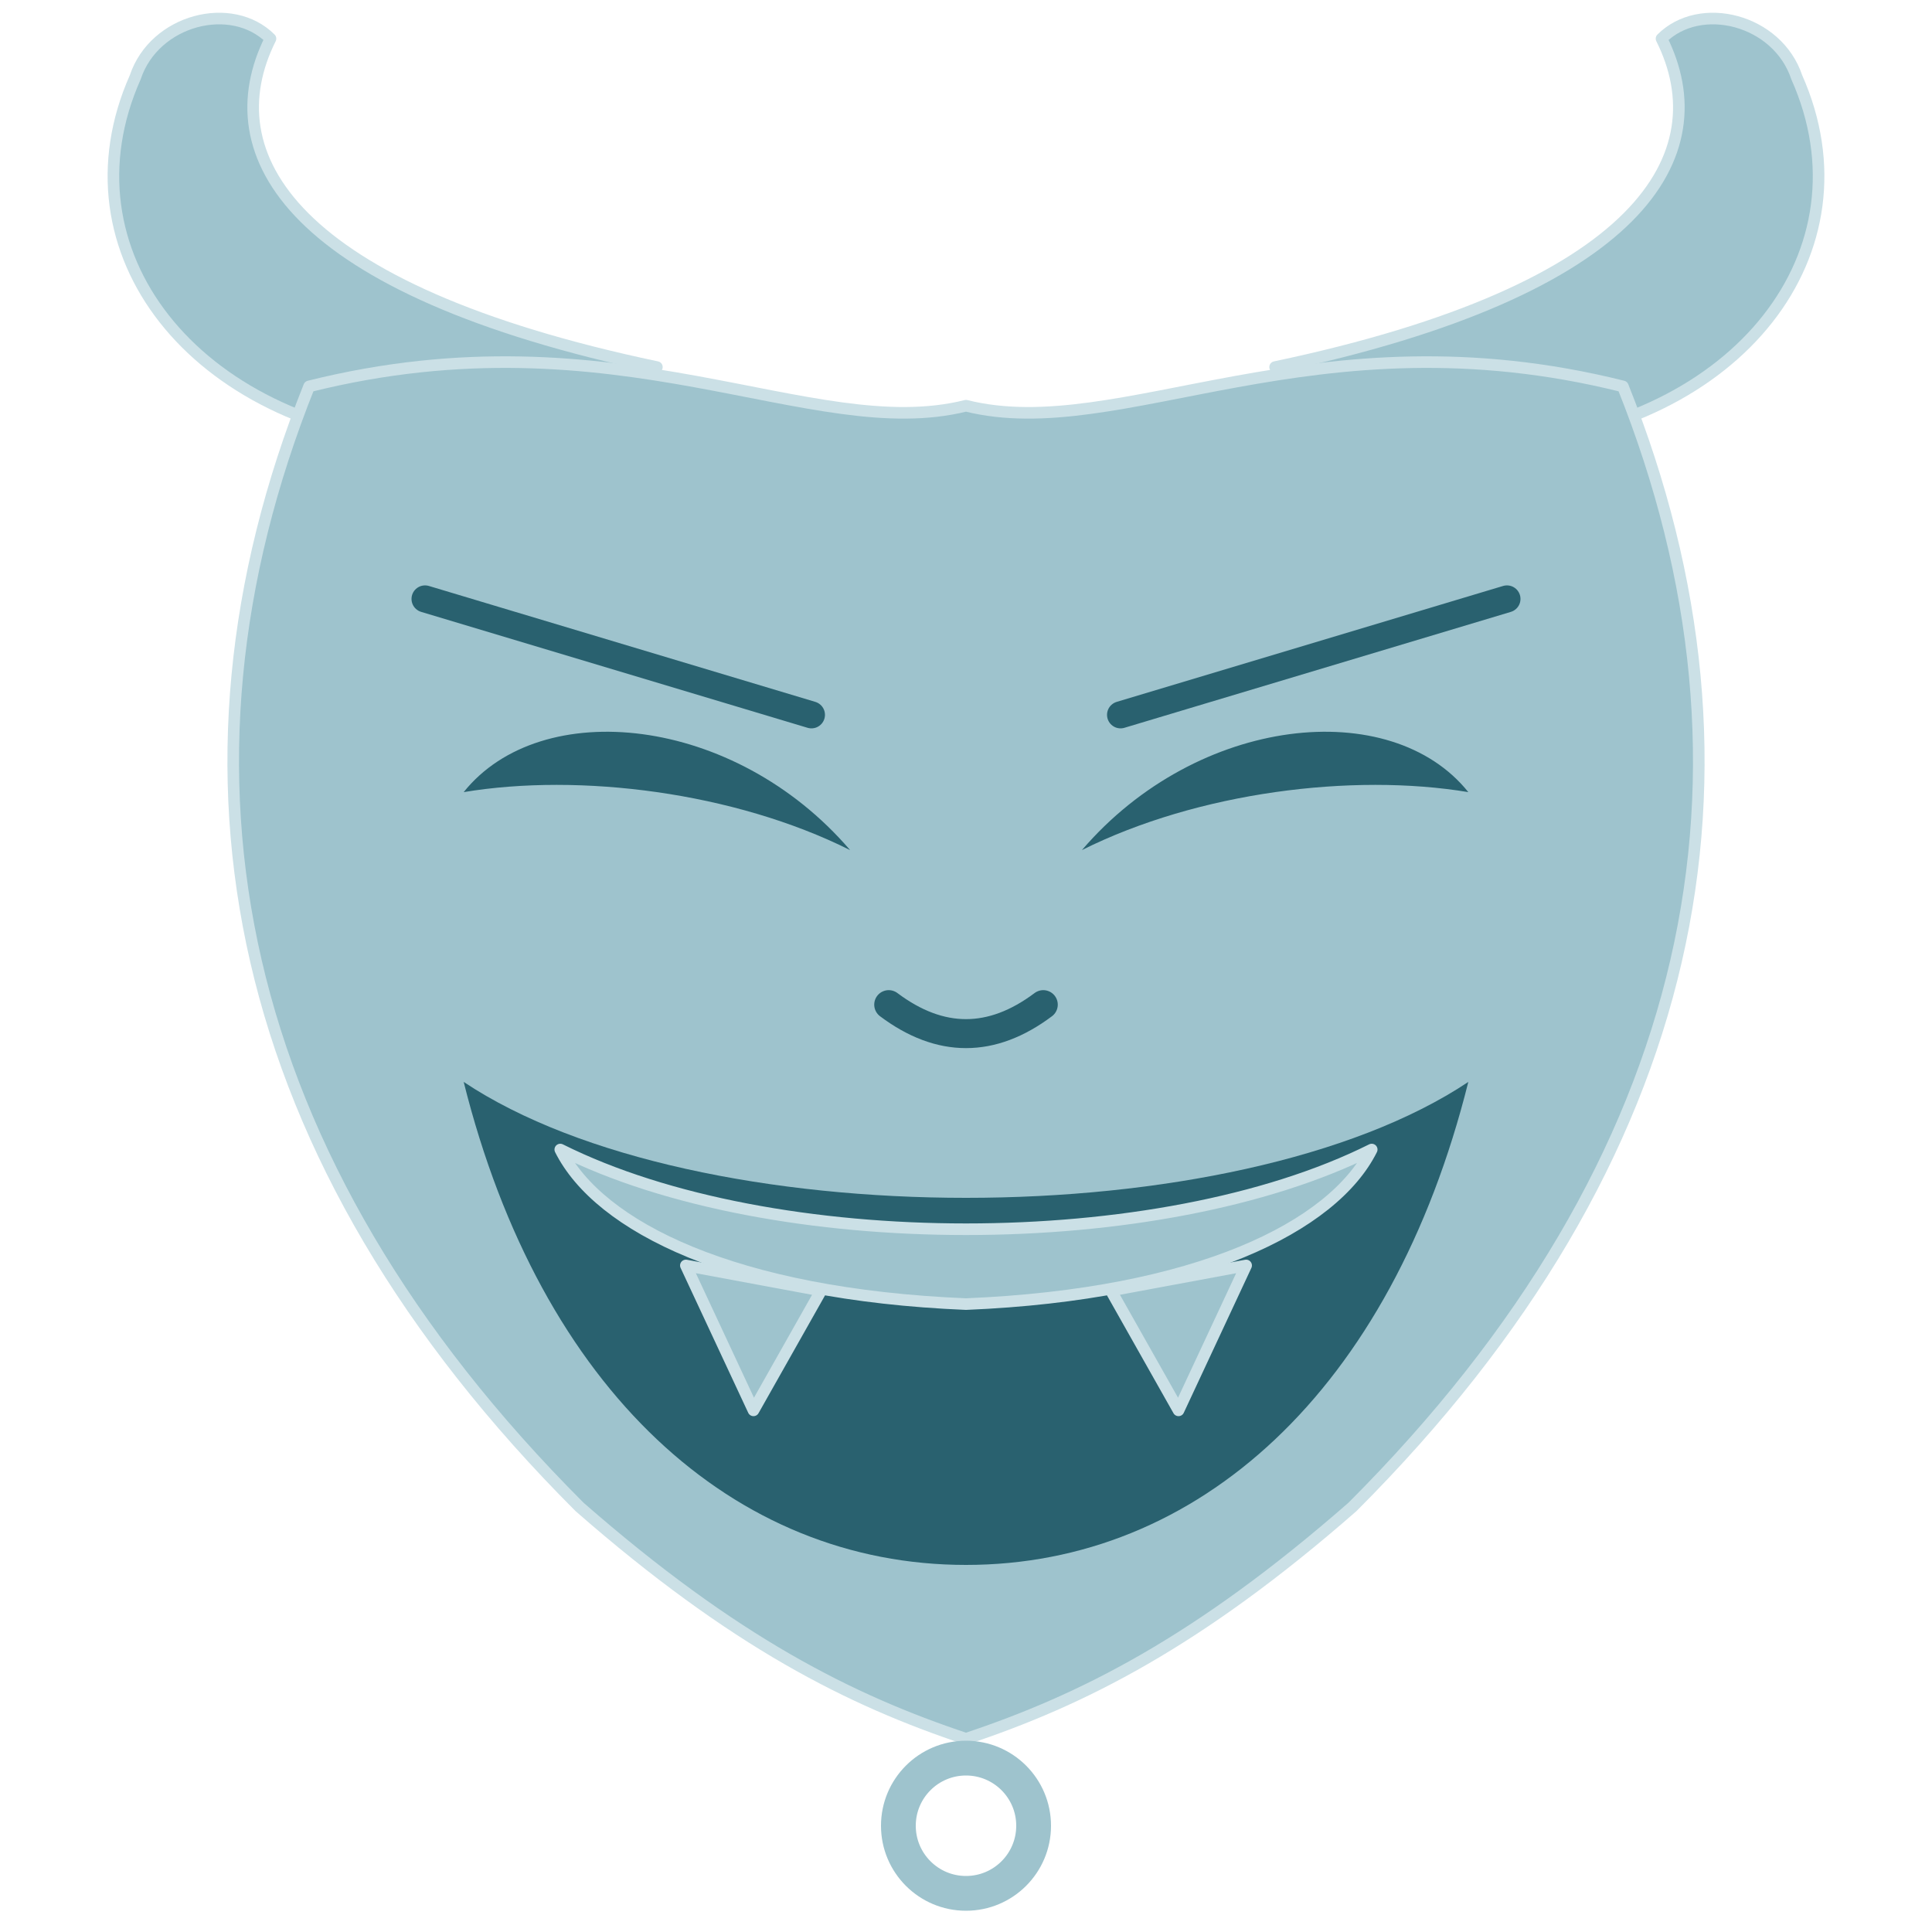
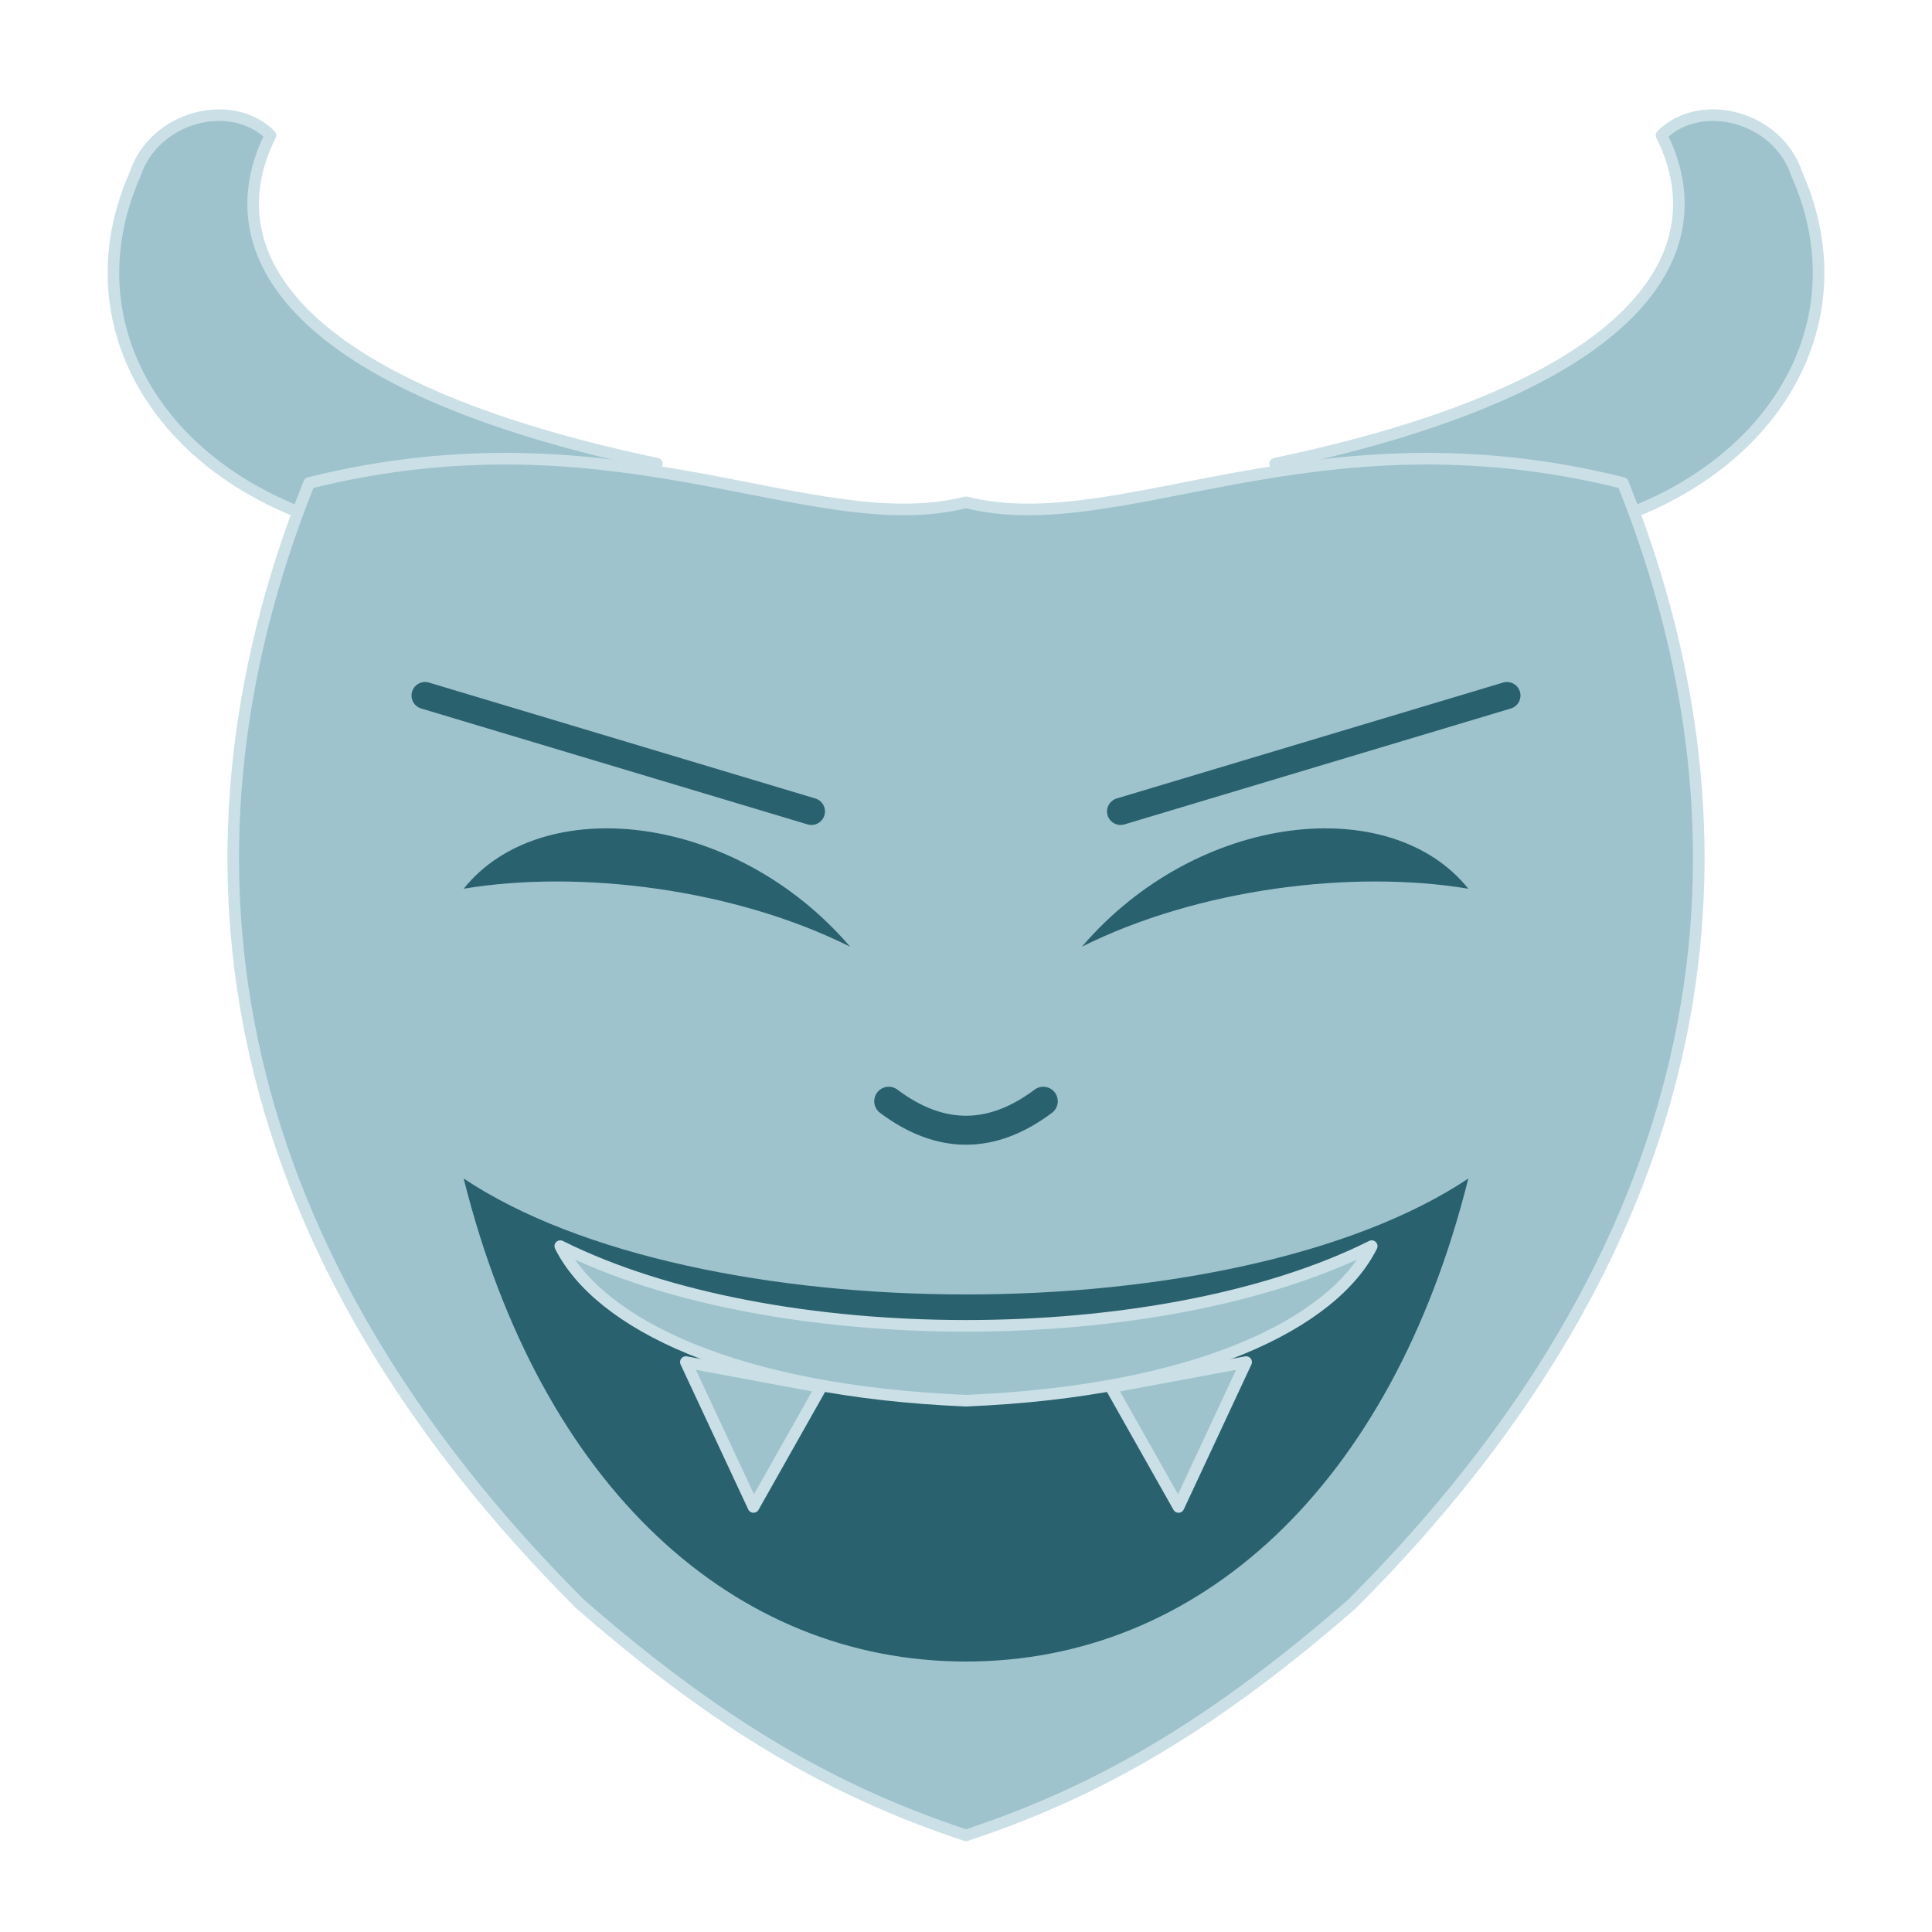
<svg xmlns="http://www.w3.org/2000/svg" viewBox="0 0 100 100">
  <style>
    /* How the picture looks on a card, for viewing this file on its own.
       On a card, each shape is painted from the card's own color instead. */
    svg { background: #29616f; }
    path { fill: #9ec3cd; stroke: #cbe0e6; stroke-linecap: round; stroke-linejoin: round; }
    path:not([stroke-width]) { stroke-width: 0.6; }
    .dark { fill: #29616f; stroke: none; }
    .line { fill: none; stroke: #9ec3cd; }
    .line:not([stroke-width]) { stroke-width: 1.5; }
    .dark.line { stroke: #29616f; }
  </style>
-   <path class="light" d="M22 23C10 22 3 13 7 4C8 1 12 0 14 2C11 8 15 15 34 19Z" />
-   <path class="light" d="M78 23C90 22 97 13 93 4C92 1 88 0 86 2C89 8 85 15 66 19Z" />
-   <path class="light" d="M16 20C32 16 42 23 50 21C58 23 68 16 84 20C92 40 88 60 70 78C62 85 56 88 50 90C44 88 38 85 30 78C12 60 8 40 16 20Z" />
-   <path class="light line" stroke-width="1.8" d="M46.5 94.5A3.5 3.5 0 1 0 53.5 94.5A3.5 3.5 0 1 0 46.5 94.5Z" />
-   <path class="dark line" stroke-width="1.4" d="M22 31L42 37" />
-   <path class="dark line" stroke-width="1.4" d="M78 31L58 37" />
-   <path class="dark" d="M24 41C28 36 38 37 44 44C38 41 30 40 24 41Z" />
-   <path class="dark" d="M76 41C72 36 62 37 56 44C62 41 70 40 76 41Z" />
-   <path class="dark line" d="M46 52Q50 55 54 52" />
-   <path class="dark" d="M24 56C36 64 64 64 76 56C72 72 62 81 50 81C38 81 28 72 24 56Z" />
-   <path class="light" d="M29 59.5C40 65 60 65 71 59.5C69 63.5 62 67 50 67.5C38 67 31 63.5 29 59.5Z" />
-   <path class="light" d="M35.5 65.5L39 73L42.5 66.8Z" />
-   <path class="light" d="M64.5 65.5L61 73L57.5 66.8Z" />
+   <path class="light" d="M22 28C10 27 3 18 7 9C8 6 12 5 14 7C11 13 15 20 34 24Z" />
+   <path class="light" d="M78 28C90 27 97 18 93 9C92 6 88 5 86 7C89 13 85 20 66 24Z" />
+   <path class="light" d="M16 25C32 21 42 28 50 26C58 28 68 21 84 25C92 45 88 65 70 83C62 90 56 93 50 95C44 93 38 90 30 83C12 65 8 45 16 25Z" />
+   <path class="dark line" stroke-width="1.4" d="M22 36L42 42" />
+   <path class="dark line" stroke-width="1.4" d="M78 36L58 42" />
+   <path class="dark" d="M24 46C28 41 38 42 44 49C38 46 30 45 24 46Z" />
+   <path class="dark" d="M76 46C72 41 62 42 56 49C62 46 70 45 76 46Z" />
+   <path class="dark line" d="M46 57Q50 60 54 57" />
+   <path class="dark" d="M24 61C36 69 64 69 76 61C72 77 62 86 50 86C38 86 28 77 24 61Z" />
+   <path class="light" d="M29 64.5C40 70 60 70 71 64.5C69 68.5 62 72 50 72.5C38 72 31 68.5 29 64.5Z" />
+   <path class="light" d="M35.5 70.5L39 78L42.5 71.8Z" />
+   <path class="light" d="M64.5 70.5L61 78L57.5 71.8Z" />
</svg>
